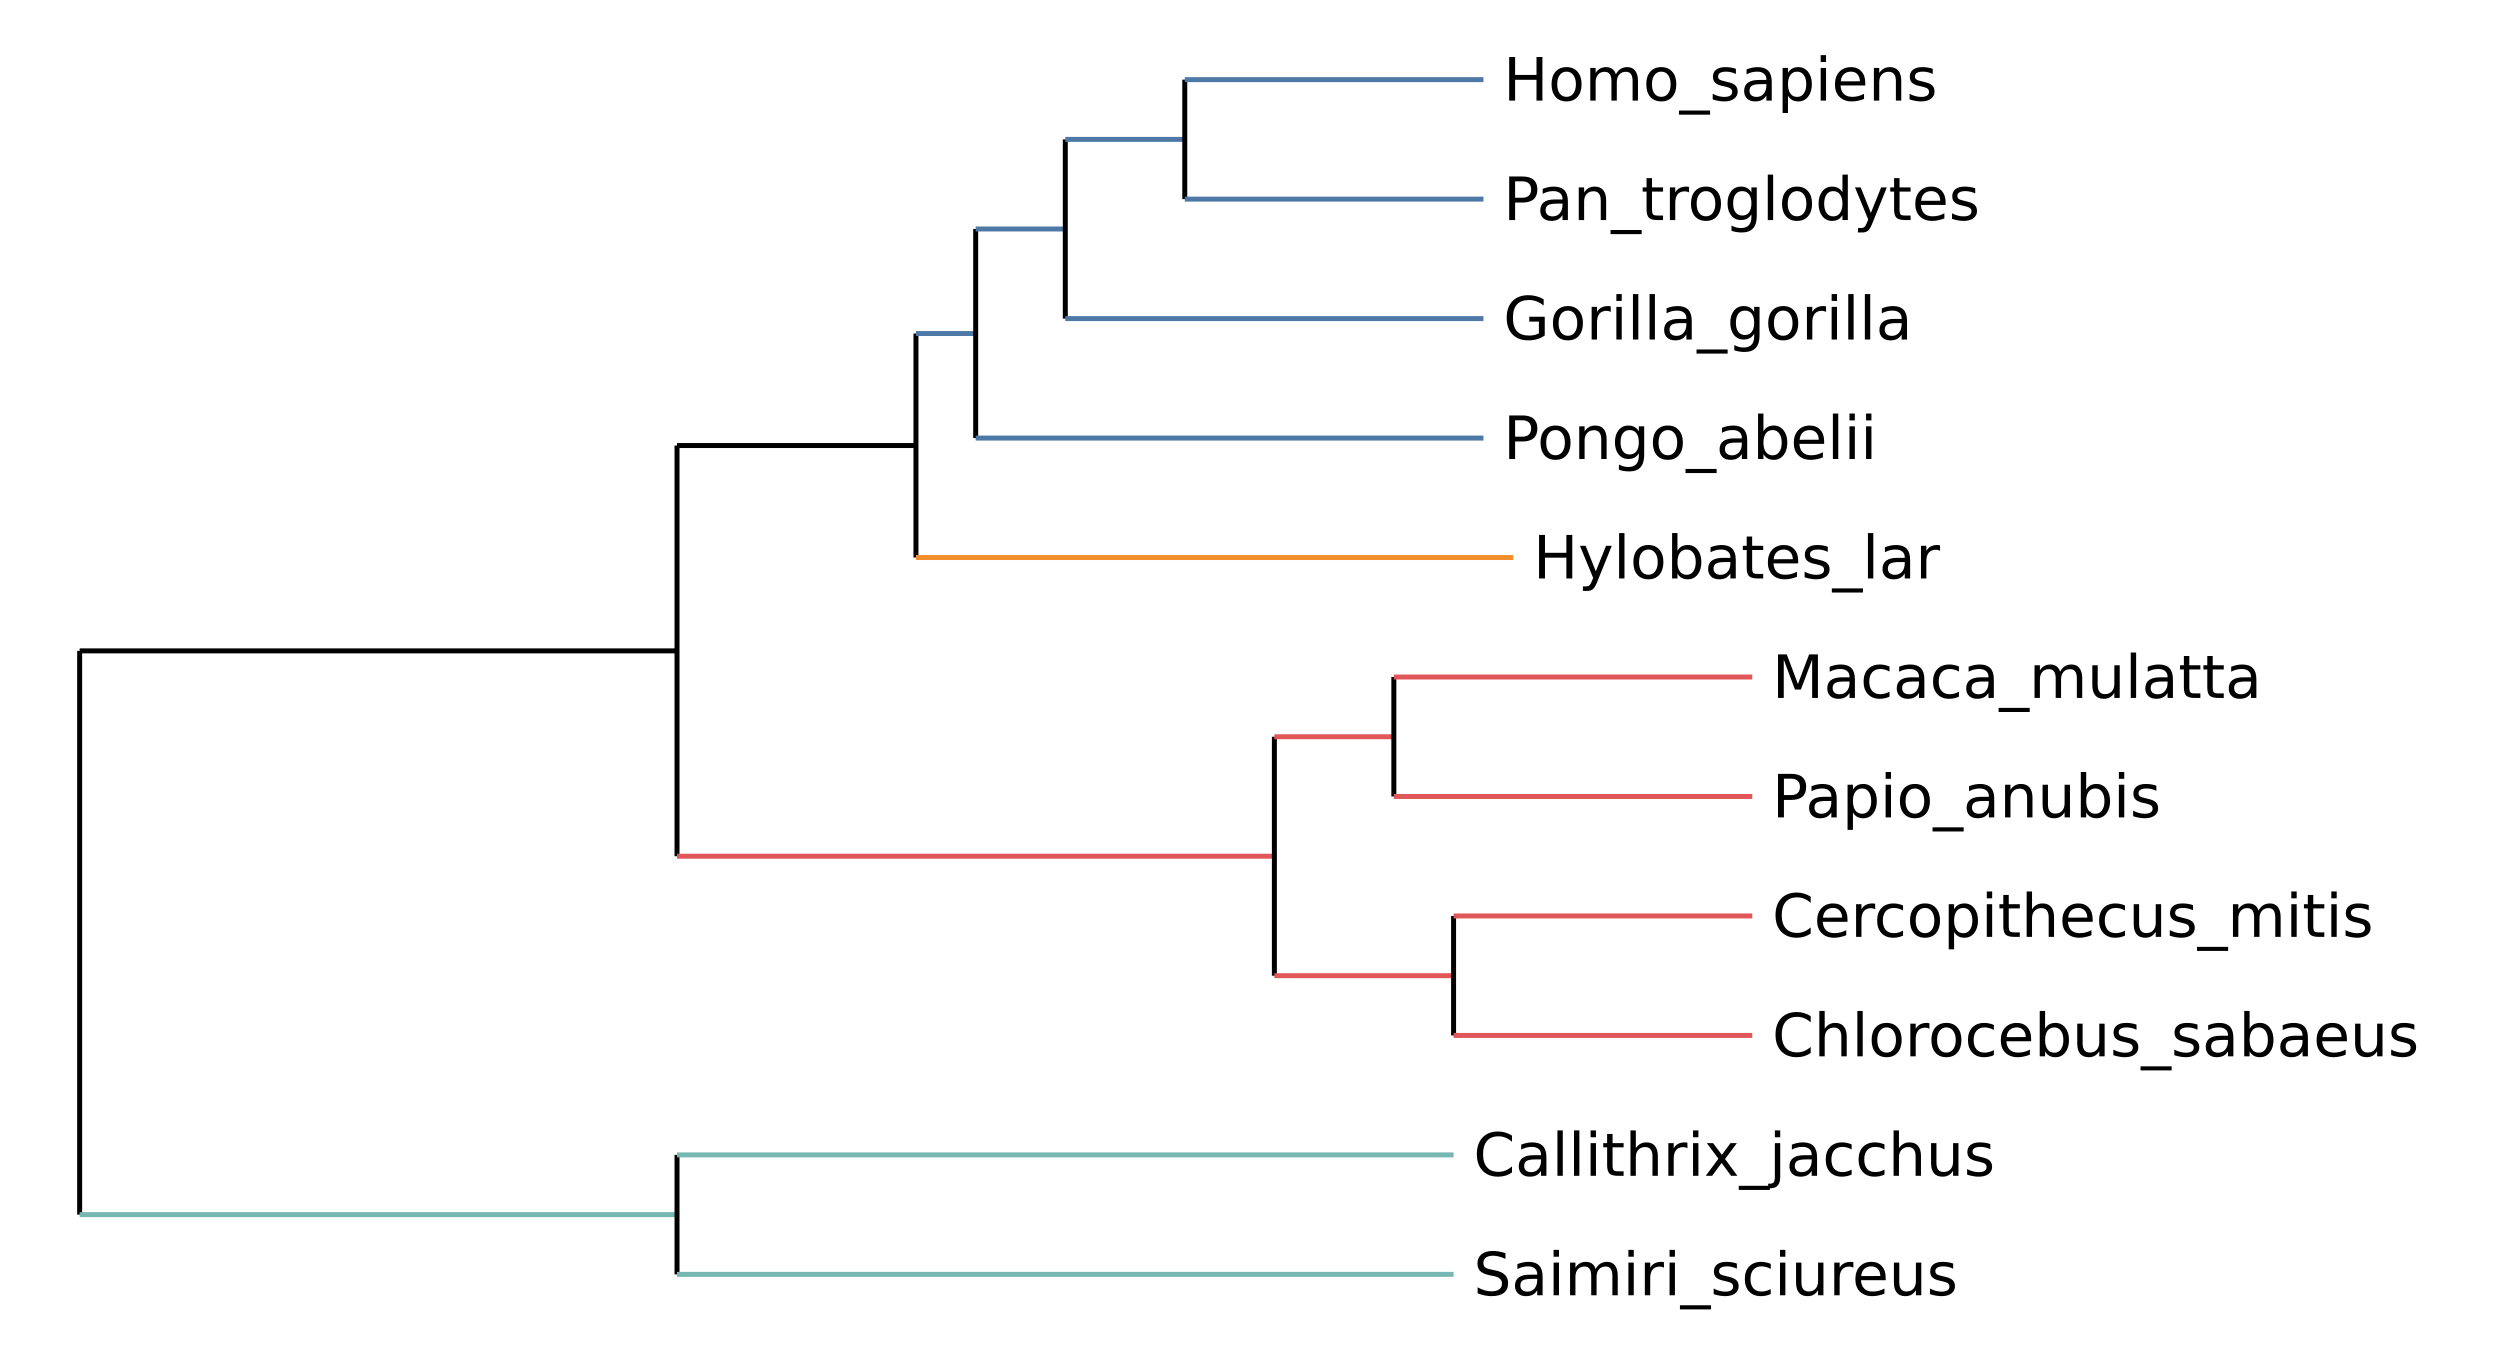
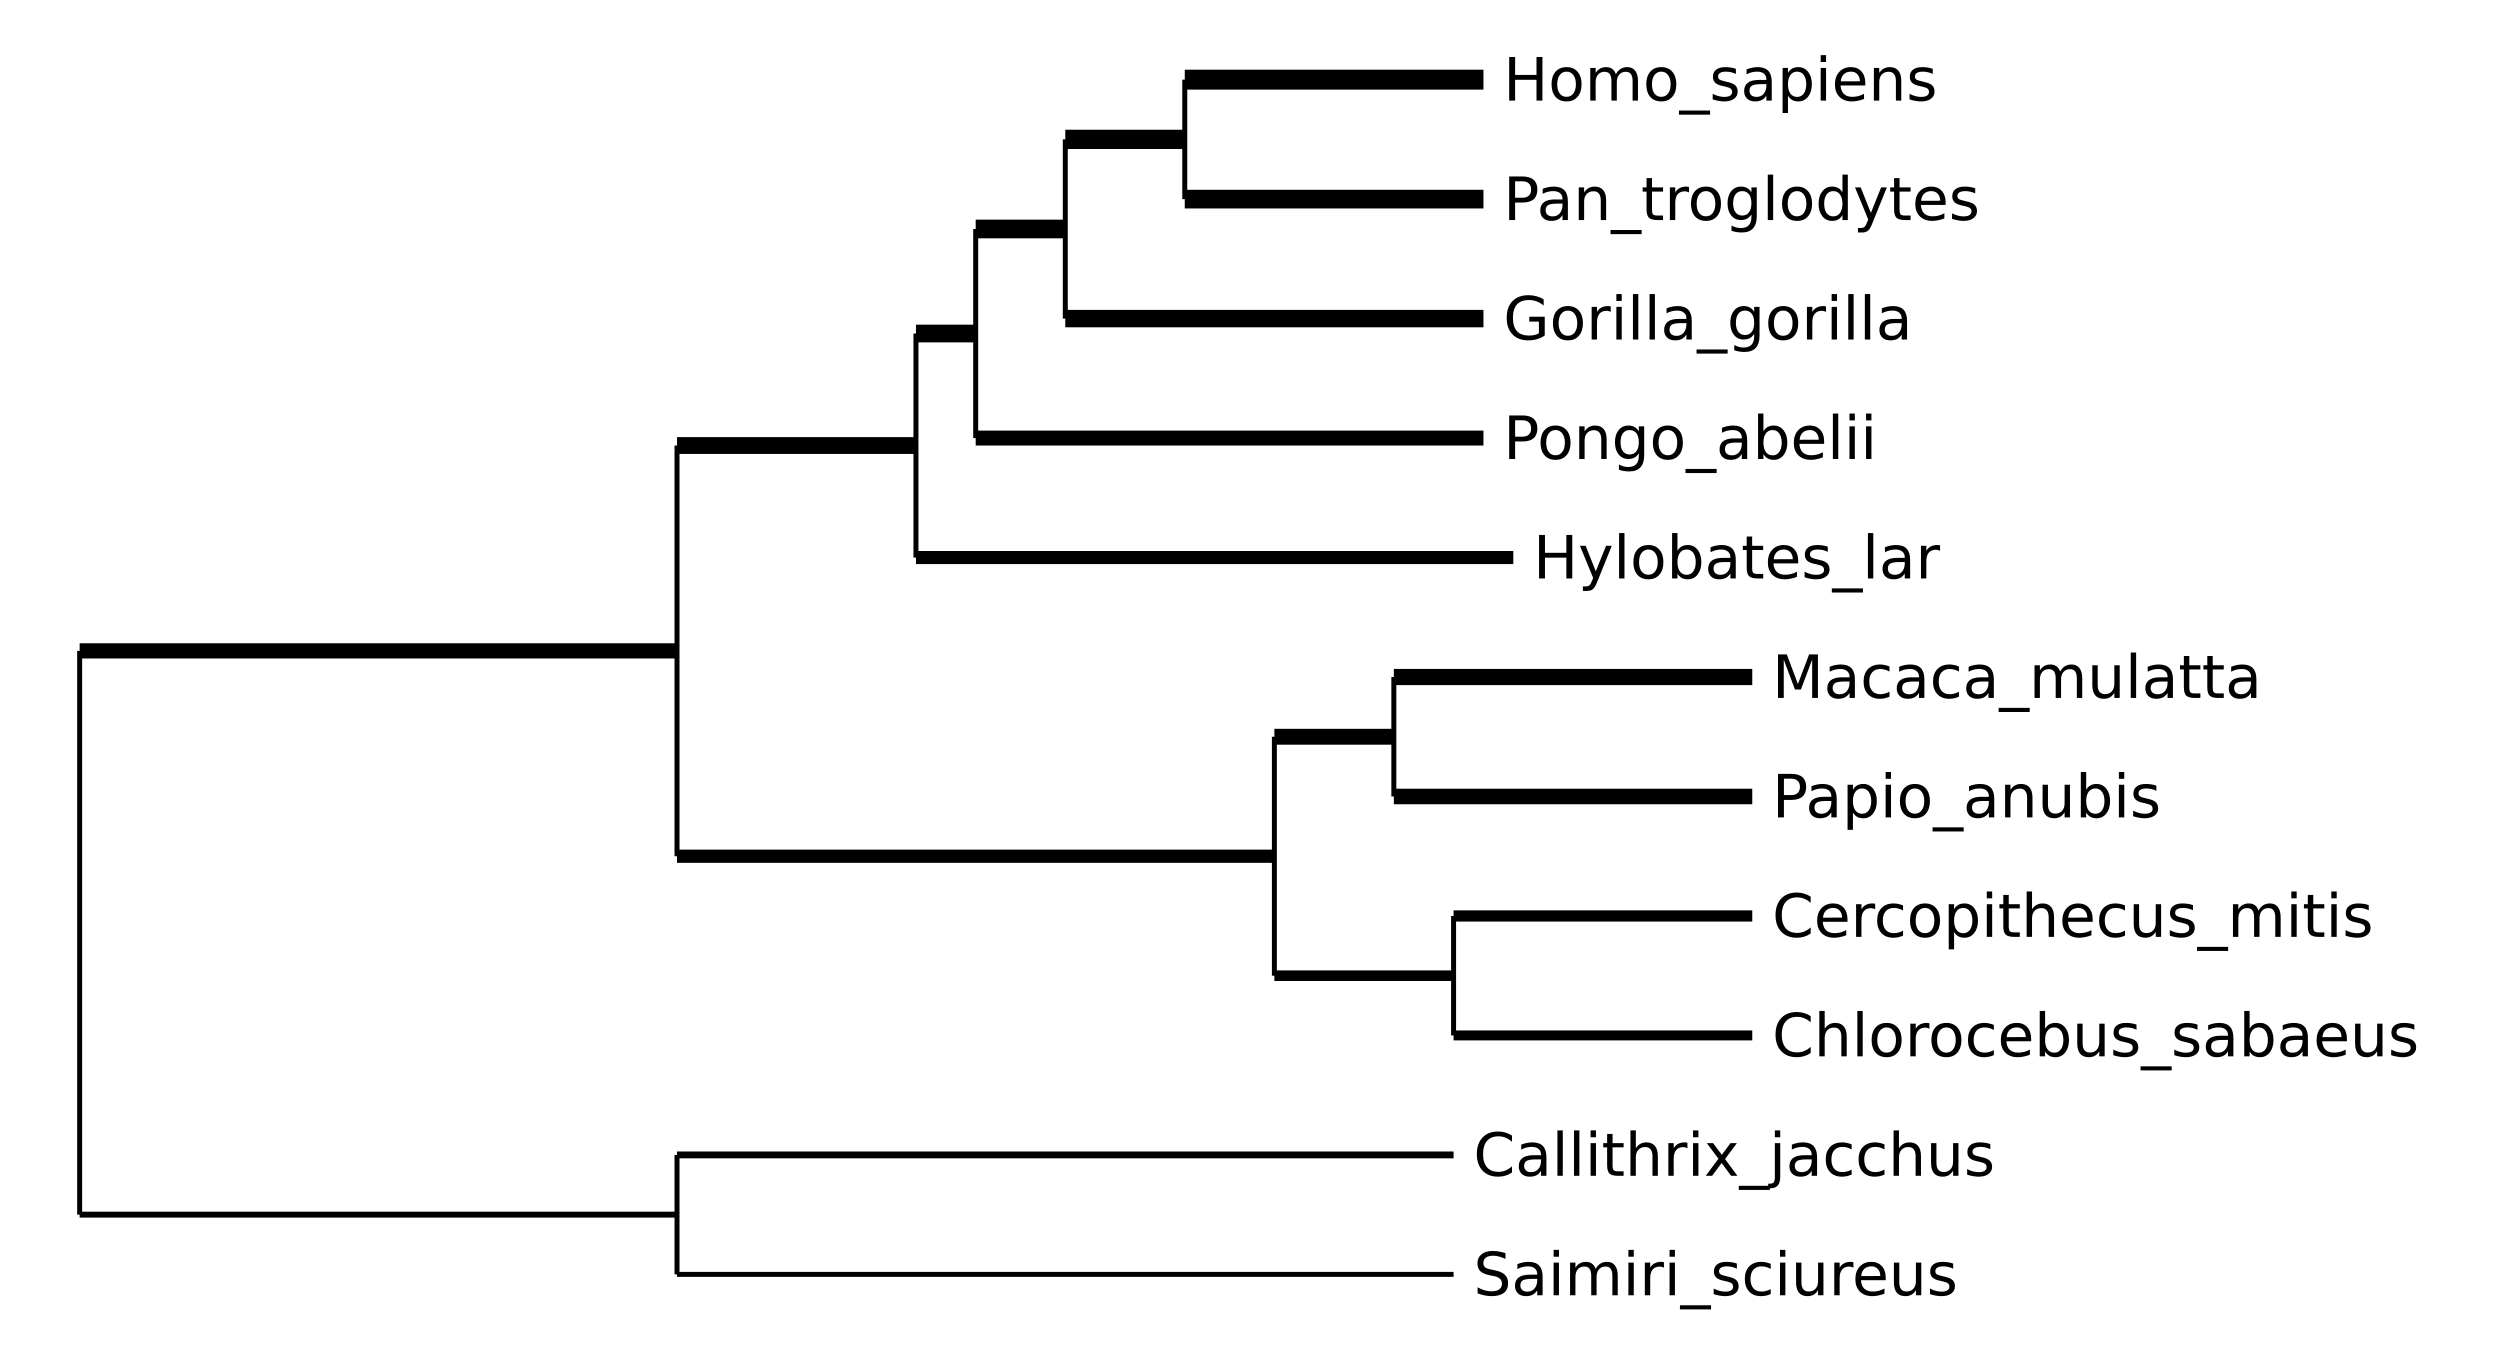
<svg xmlns="http://www.w3.org/2000/svg" height="272" version="1.1" viewBox="0 0 502.207 272" width="502.207">
  <line stroke="#000000" stroke-width="1" x1="16" x2="16" y1="130.75" y2="244" />
-   <line stroke="#000000" stroke-width="1" x1="16" x2="136" y1="130.75" y2="130.75" />
-   <line stroke="#76b7b2" stroke-width="1" x1="16" x2="136" y1="244" y2="244" />
+   <line stroke="#000000" stroke-width="3.056" x1="16" x2="136" y1="130.75" y2="130.75" />
+   <line stroke="#000000" stroke-width="1.188" x1="16" x2="136" y1="244" y2="244" />
  <line stroke="#000000" stroke-width="1" x1="136" x2="136" y1="89.5" y2="172" />
-   <line stroke="#000000" stroke-width="1" x1="136" x2="184" y1="89.5" y2="89.5" />
-   <line stroke="#e15759" stroke-width="1" x1="136" x2="256" y1="172" y2="172" />
+   <line stroke="#000000" stroke-width="3.375" x1="136" x2="184" y1="89.5" y2="89.5" />
+   <line stroke="#000000" stroke-width="2.656" x1="136" x2="256" y1="172" y2="172" />
  <line stroke="#000000" stroke-width="1" x1="184" x2="184" y1="67" y2="112" />
-   <line stroke="#4e79a7" stroke-width="1" x1="184" x2="196" y1="67" y2="67" />
-   <line stroke="#f28e2b" stroke-width="1" x1="184" x2="304" y1="112" y2="112" />
+   <line stroke="#000000" stroke-width="3.562" x1="184" x2="196" y1="67" y2="67" />
+   <line stroke="#000000" stroke-width="2.625" x1="184" x2="304" y1="112" y2="112" />
  <line stroke="#000000" stroke-width="1" x1="196" x2="196" y1="46" y2="88" />
-   <line stroke="#4e79a7" stroke-width="1" x1="196" x2="214" y1="46" y2="46" />
-   <line stroke="#4e79a7" stroke-width="1" x1="196" x2="298" y1="88" y2="88" />
+   <line stroke="#000000" stroke-width="3.75" x1="196" x2="214" y1="46" y2="46" />
+   <line stroke="#000000" stroke-width="3" x1="196" x2="298" y1="88" y2="88" />
  <line stroke="#000000" stroke-width="1" x1="214" x2="214" y1="28" y2="64" />
-   <line stroke="#4e79a7" stroke-width="1" x1="214" x2="238" y1="28" y2="28" />
-   <line stroke="#4e79a7" stroke-width="1" x1="214" x2="298" y1="64" y2="64" />
+   <line stroke="#000000" stroke-width="3.875" x1="214" x2="238" y1="28" y2="28" />
+   <line stroke="#000000" stroke-width="3.5" x1="214" x2="298" y1="64" y2="64" />
  <line stroke="#000000" stroke-width="1" x1="238" x2="238" y1="16" y2="40" />
-   <line stroke="#4e79a7" stroke-width="1" x1="238" x2="298" y1="16" y2="16" />
-   <line stroke="#4e79a7" stroke-width="1" x1="238" x2="298" y1="40" y2="40" />
+   <line stroke="#000000" stroke-width="4" x1="238" x2="298" y1="16" y2="16" />
+   <line stroke="#000000" stroke-width="3.75" x1="238" x2="298" y1="40" y2="40" />
  <line stroke="#000000" stroke-width="1" x1="256" x2="256" y1="148" y2="196" />
-   <line stroke="#e15759" stroke-width="1" x1="256" x2="280" y1="148" y2="148" />
-   <line stroke="#e15759" stroke-width="1" x1="256" x2="292" y1="196" y2="196" />
+   <line stroke="#000000" stroke-width="3.188" x1="256" x2="280" y1="148" y2="148" />
+   <line stroke="#000000" stroke-width="2.125" x1="256" x2="292" y1="196" y2="196" />
  <line stroke="#000000" stroke-width="1" x1="280" x2="280" y1="136" y2="160" />
-   <line stroke="#e15759" stroke-width="1" x1="280" x2="352" y1="136" y2="136" />
-   <line stroke="#e15759" stroke-width="1" x1="280" x2="352" y1="160" y2="160" />
+   <line stroke="#000000" stroke-width="3.25" x1="280" x2="352" y1="136" y2="136" />
+   <line stroke="#000000" stroke-width="3.125" x1="280" x2="352" y1="160" y2="160" />
  <line stroke="#000000" stroke-width="1" x1="292" x2="292" y1="184" y2="208" />
-   <line stroke="#e15759" stroke-width="1" x1="292" x2="352" y1="184" y2="184" />
-   <line stroke="#e15759" stroke-width="1" x1="292" x2="352" y1="208" y2="208" />
+   <line stroke="#000000" stroke-width="2.25" x1="292" x2="352" y1="184" y2="184" />
+   <line stroke="#000000" stroke-width="2" x1="292" x2="352" y1="208" y2="208" />
  <line stroke="#000000" stroke-width="1" x1="136" x2="136" y1="232" y2="256" />
-   <line stroke="#76b7b2" stroke-width="1" x1="136" x2="292" y1="232" y2="232" />
-   <line stroke="#76b7b2" stroke-width="1" x1="136" x2="292" y1="256" y2="256" />
+   <line stroke="#000000" stroke-width="1.375" x1="136" x2="292" y1="232" y2="232" />
+   <line stroke="#000000" stroke-width="1" x1="136" x2="292" y1="256" y2="256" />
  <text fill="#000000" font-family="DejaVu Sans, sans-serif" font-size="12" text-anchor="start" x="302" y="20.2">Homo_sapiens</text>
  <text fill="#000000" font-family="DejaVu Sans, sans-serif" font-size="12" text-anchor="start" x="302" y="44.2">Pan_troglodytes</text>
  <text fill="#000000" font-family="DejaVu Sans, sans-serif" font-size="12" text-anchor="start" x="302" y="68.2">Gorilla_gorilla</text>
  <text fill="#000000" font-family="DejaVu Sans, sans-serif" font-size="12" text-anchor="start" x="302" y="92.2">Pongo_abelii</text>
  <text fill="#000000" font-family="DejaVu Sans, sans-serif" font-size="12" text-anchor="start" x="308" y="116.2">Hylobates_lar</text>
  <text fill="#000000" font-family="DejaVu Sans, sans-serif" font-size="12" text-anchor="start" x="356" y="140.2">Macaca_mulatta</text>
  <text fill="#000000" font-family="DejaVu Sans, sans-serif" font-size="12" text-anchor="start" x="356" y="164.2">Papio_anubis</text>
  <text fill="#000000" font-family="DejaVu Sans, sans-serif" font-size="12" text-anchor="start" x="356" y="188.2">Cercopithecus_mitis</text>
  <text fill="#000000" font-family="DejaVu Sans, sans-serif" font-size="12" text-anchor="start" x="356" y="212.2">Chlorocebus_sabaeus</text>
  <text fill="#000000" font-family="DejaVu Sans, sans-serif" font-size="12" text-anchor="start" x="296" y="236.2">Callithrix_jacchus</text>
  <text fill="#000000" font-family="DejaVu Sans, sans-serif" font-size="12" text-anchor="start" x="296" y="260.2">Saimiri_sciureus</text>
</svg>
